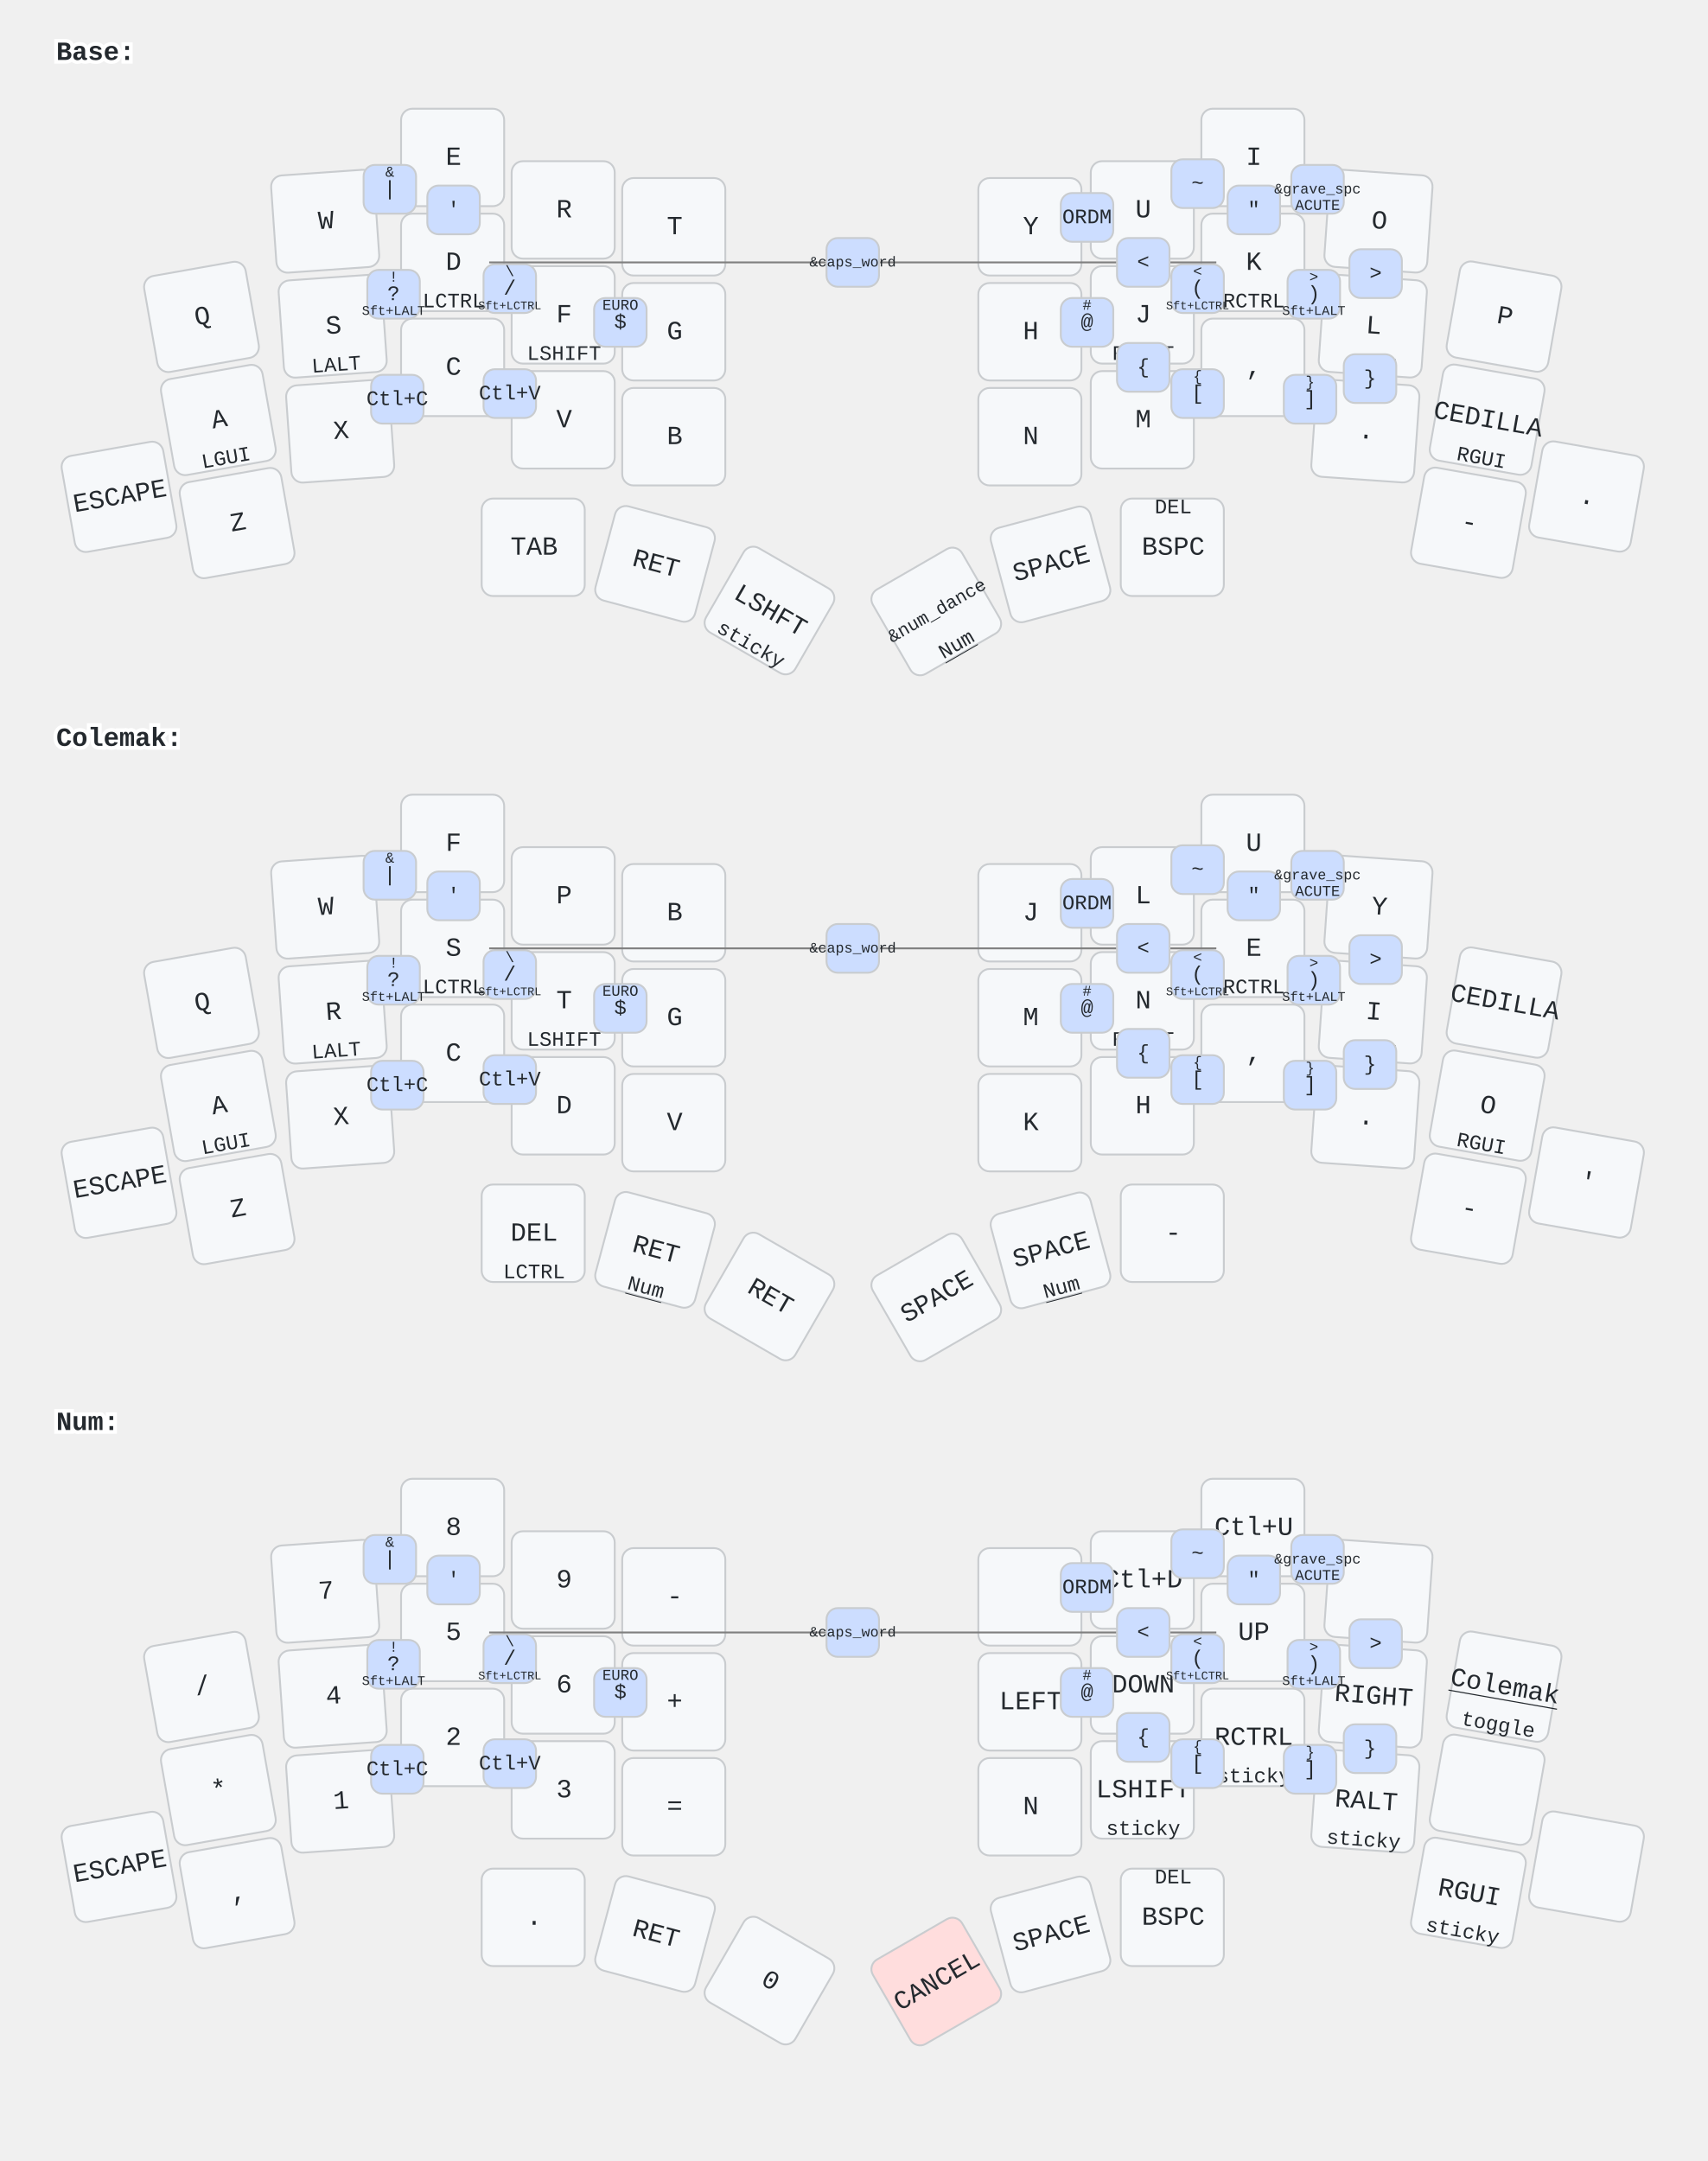
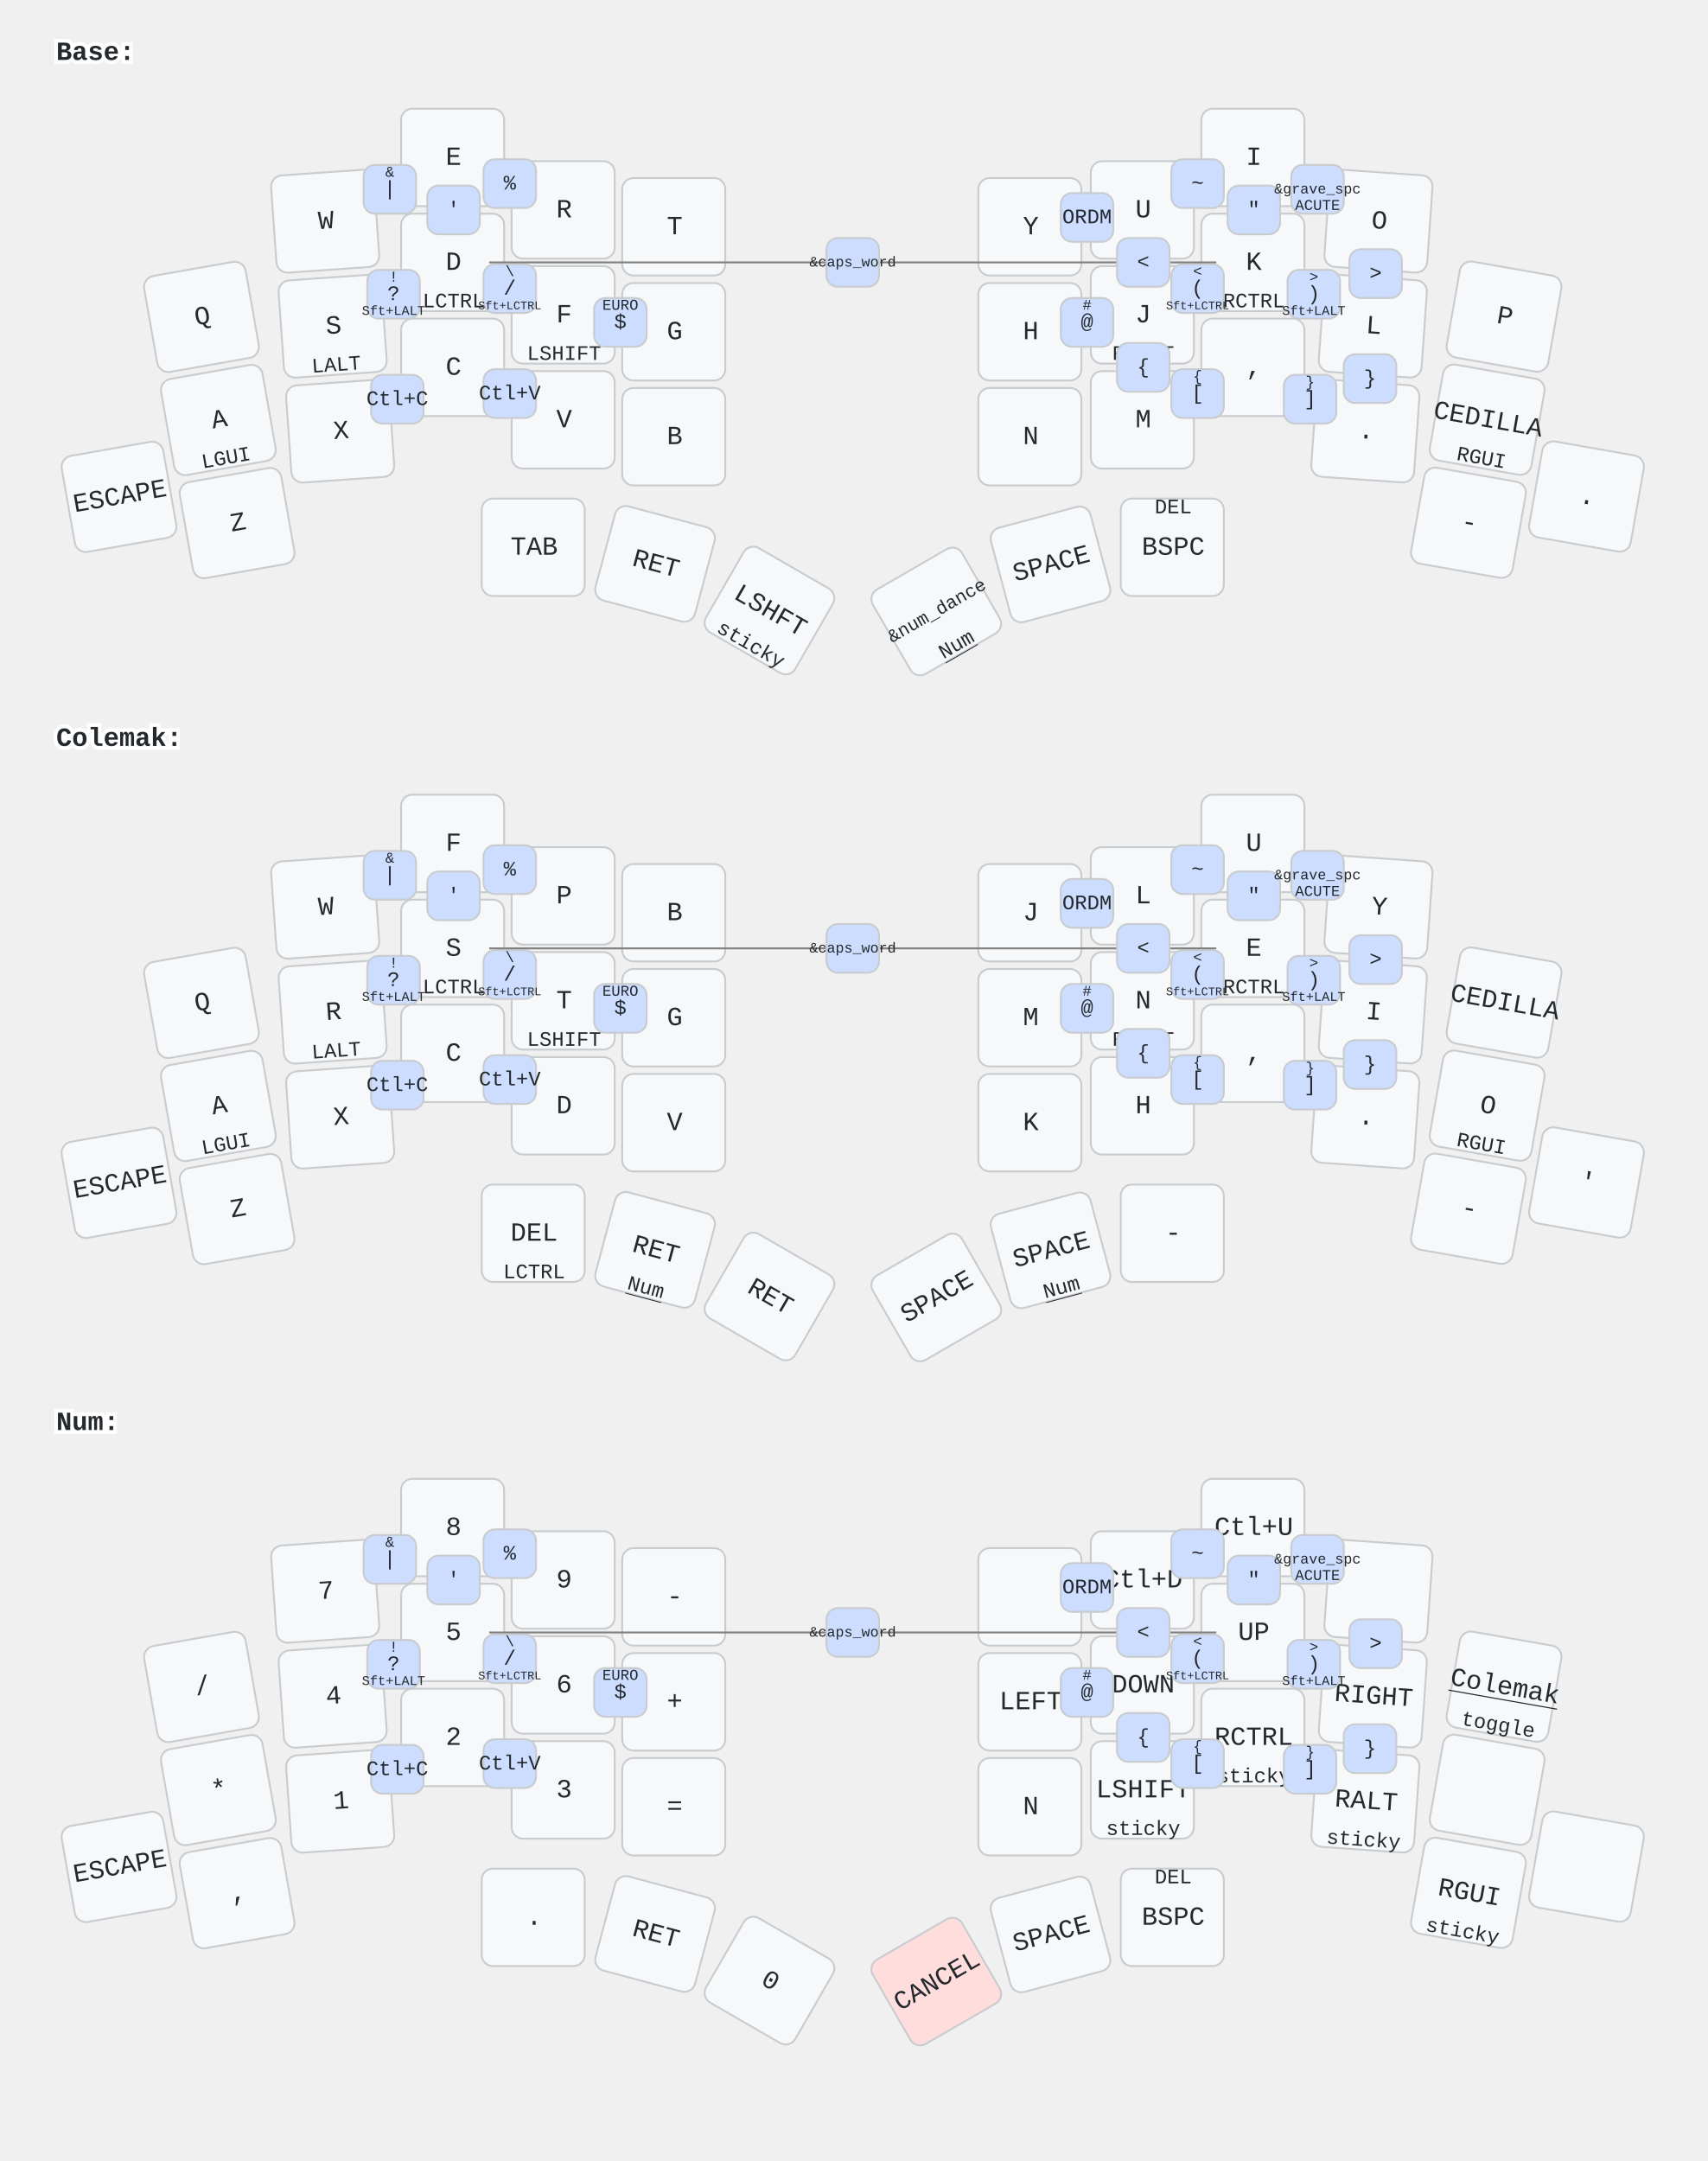
<svg xmlns="http://www.w3.org/2000/svg" width="911" height="1153" viewBox="0 0 911 1153" class="keymap">
  <style>/* inherit to force styles through use tags */
svg path {
    fill: inherit;
}

/* font and background color specifications */
svg.keymap {
    font-family: SFMono-Regular,Consolas,Liberation Mono,Menlo,monospace;
    font-size: 14px;
    font-kerning: normal;
    text-rendering: optimizeLegibility;
    fill: #24292e;
}

/* default key styling */
rect.key {
    fill: #f6f8fa;
}

rect.key, rect.combo {
    stroke: #c9cccf;
    stroke-width: 1;
}

/* default key side styling, only used is draw_key_sides is set */
rect.side {
    filter: brightness(90%);
}

/* color accent for combo boxes */
rect.combo, rect.combo-separate {
    fill: #cdf;
}

/* color accent for held keys */
rect.held, rect.combo.held {
    fill: #fdd;
}

/* color accent for ghost (optional) keys */
rect.ghost, rect.combo.ghost {
    stroke-dasharray: 4, 4;
    stroke-width: 2;
}

text {
    text-anchor: middle;
    dominant-baseline: middle;
}

/* styling for layer labels */
text.label {
    font-weight: bold;
    text-anchor: start;
    stroke: white;
    stroke-width: 4;
    paint-order: stroke;
}

/* styling for optional footer */
text.footer {
    text-anchor: end;
    dominant-baseline: auto;
    stroke: white;
    stroke-width: 4;
    paint-order: stroke;
}

/* styling for combo tap, and key non-tap label text */
text.combo, text.hold, text.shifted, text.left, text.right {
    font-size: 11px;
}

text.hold {
    text-anchor: middle;
    dominant-baseline: auto;
}

text.shifted {
    text-anchor: middle;
    dominant-baseline: hanging;
}

text.left {
    text-anchor: start;
}

text.right {
    text-anchor: end;
}

text.layer-activator {
    text-decoration: underline;
}

/* styling for hold/shifted label text in combo box */
text.combo.hold, text.combo.shifted, text.combo.left, text.combo.right {
    font-size: 8px;
}

/* lighter symbol for transparent keys */
text.trans {
    fill: #7b7e81;
}

/* styling for combo dendrons */
path.combo {
    stroke-width: 1;
    stroke: gray;
    fill: none;
}

/* Start Tabler Icons Cleanup */
/* cannot use height/width with glyphs */
.icon-tabler &gt; path {
    fill: inherit;
    stroke: inherit;
    stroke-width: 2;
}
/* hide tabler's default box */
.icon-tabler &gt; path[stroke="none"][fill="none"] {
    visibility: hidden;
}
/* End Tabler Icons Cleanup */
</style>
  <g transform="translate(30, 0)" class="layer-Base">
    <text x="0" y="28" class="label" id="Base">Base:</text>
    <g transform="translate(0, 56)">
      <g transform="translate(78, 113) rotate(-10.0)" class="key keypos-0">
        <rect rx="6" ry="6" x="-28" y="-26" width="55" height="52" class="key" />
        <text x="0" y="0" class="key tap">Q</text>
      </g>
      <g transform="translate(144, 62) rotate(-4.0)" class="key keypos-1">
        <rect rx="6" ry="6" x="-28" y="-26" width="55" height="52" class="key" />
        <text x="0" y="0" class="key tap">W</text>
      </g>
      <g transform="translate(212, 28)" class="key keypos-2">
        <rect rx="6" ry="6" x="-28" y="-26" width="55" height="52" class="key" />
        <text x="0" y="0" class="key tap">E</text>
      </g>
      <g transform="translate(271, 56)" class="key keypos-3">
        <rect rx="6" ry="6" x="-28" y="-26" width="55" height="52" class="key" />
        <text x="0" y="0" class="key tap">R</text>
      </g>
      <g transform="translate(330, 65)" class="key keypos-4">
        <rect rx="6" ry="6" x="-28" y="-26" width="55" height="52" class="key" />
        <text x="0" y="0" class="key tap">T</text>
      </g>
      <g transform="translate(520, 65)" class="key keypos-5">
        <rect rx="6" ry="6" x="-28" y="-26" width="55" height="52" class="key" />
        <text x="0" y="0" class="key tap">Y</text>
      </g>
      <g transform="translate(580, 56)" class="key keypos-6">
        <rect rx="6" ry="6" x="-28" y="-26" width="55" height="52" class="key" />
        <text x="0" y="0" class="key tap">U</text>
      </g>
      <g transform="translate(639, 28)" class="key keypos-7">
        <rect rx="6" ry="6" x="-28" y="-26" width="55" height="52" class="key" />
        <text x="0" y="0" class="key tap">I</text>
      </g>
      <g transform="translate(706, 62) rotate(4.0)" class="key keypos-8">
        <rect rx="6" ry="6" x="-28" y="-26" width="55" height="52" class="key" />
        <text x="0" y="0" class="key tap">O</text>
      </g>
      <g transform="translate(773, 113) rotate(10.0)" class="key keypos-9">
        <rect rx="6" ry="6" x="-28" y="-26" width="55" height="52" class="key" />
        <text x="0" y="0" class="key tap">P</text>
      </g>
      <g transform="translate(87, 168) rotate(-10.0)" class="key keypos-10">
        <rect rx="6" ry="6" x="-28" y="-26" width="55" height="52" class="key" />
        <text x="0" y="0" class="key tap">A</text>
        <text x="0" y="24" class="key hold">LGUI</text>
      </g>
      <g transform="translate(148, 118) rotate(-4.0)" class="key keypos-11">
        <rect rx="6" ry="6" x="-28" y="-26" width="55" height="52" class="key" />
        <text x="0" y="0" class="key tap">S</text>
        <text x="0" y="24" class="key hold">LALT</text>
      </g>
      <g transform="translate(212, 84)" class="key keypos-12">
        <rect rx="6" ry="6" x="-28" y="-26" width="55" height="52" class="key" />
        <text x="0" y="0" class="key tap">D</text>
        <text x="0" y="24" class="key hold">LCTRL</text>
      </g>
      <g transform="translate(271, 112)" class="key keypos-13">
        <rect rx="6" ry="6" x="-28" y="-26" width="55" height="52" class="key" />
        <text x="0" y="0" class="key tap">F</text>
        <text x="0" y="24" class="key hold">LSHIFT</text>
      </g>
      <g transform="translate(330, 121)" class="key keypos-14">
        <rect rx="6" ry="6" x="-28" y="-26" width="55" height="52" class="key" />
        <text x="0" y="0" class="key tap">G</text>
      </g>
      <g transform="translate(520, 121)" class="key keypos-15">
        <rect rx="6" ry="6" x="-28" y="-26" width="55" height="52" class="key" />
        <text x="0" y="0" class="key tap">H</text>
      </g>
      <g transform="translate(580, 112)" class="key keypos-16">
        <rect rx="6" ry="6" x="-28" y="-26" width="55" height="52" class="key" />
        <text x="0" y="0" class="key tap">J</text>
        <text x="0" y="24" class="key hold">RSHFT</text>
      </g>
      <g transform="translate(639, 84)" class="key keypos-17">
        <rect rx="6" ry="6" x="-28" y="-26" width="55" height="52" class="key" />
        <text x="0" y="0" class="key tap">K</text>
        <text x="0" y="24" class="key hold">RCTRL</text>
      </g>
      <g transform="translate(703, 118) rotate(4.0)" class="key keypos-18">
        <rect rx="6" ry="6" x="-28" y="-26" width="55" height="52" class="key" />
        <text x="0" y="0" class="key tap">L</text>
        <text x="0" y="24" class="key hold">LALT</text>
      </g>
      <g transform="translate(764, 168) rotate(10.0)" class="key keypos-19">
        <rect rx="6" ry="6" x="-28" y="-26" width="55" height="52" class="key" />
        <text x="0" y="0" class="key tap">CEDILLA</text>
        <text x="0" y="24" class="key hold">RGUI</text>
      </g>
      <g transform="translate(34, 209) rotate(-10.0)" class="key keypos-20">
        <rect rx="6" ry="6" x="-28" y="-26" width="55" height="52" class="key" />
        <text x="0" y="0" class="key tap">ESCAPE</text>
      </g>
      <g transform="translate(97, 223) rotate(-10.0)" class="key keypos-21">
        <rect rx="6" ry="6" x="-28" y="-26" width="55" height="52" class="key" />
        <text x="0" y="0" class="key tap">Z</text>
      </g>
      <g transform="translate(152, 174) rotate(-4.0)" class="key keypos-22">
        <rect rx="6" ry="6" x="-28" y="-26" width="55" height="52" class="key" />
        <text x="0" y="0" class="key tap">X</text>
      </g>
      <g transform="translate(212, 140)" class="key keypos-23">
        <rect rx="6" ry="6" x="-28" y="-26" width="55" height="52" class="key" />
        <text x="0" y="0" class="key tap">C</text>
      </g>
      <g transform="translate(271, 168)" class="key keypos-24">
        <rect rx="6" ry="6" x="-28" y="-26" width="55" height="52" class="key" />
        <text x="0" y="0" class="key tap">V</text>
      </g>
      <g transform="translate(330, 177)" class="key keypos-25">
        <rect rx="6" ry="6" x="-28" y="-26" width="55" height="52" class="key" />
        <text x="0" y="0" class="key tap">B</text>
      </g>
      <g transform="translate(520, 177)" class="key keypos-26">
        <rect rx="6" ry="6" x="-28" y="-26" width="55" height="52" class="key" />
        <text x="0" y="0" class="key tap">N</text>
      </g>
      <g transform="translate(580, 168)" class="key keypos-27">
        <rect rx="6" ry="6" x="-28" y="-26" width="55" height="52" class="key" />
        <text x="0" y="0" class="key tap">M</text>
      </g>
      <g transform="translate(639, 140)" class="key keypos-28">
        <rect rx="6" ry="6" x="-28" y="-26" width="55" height="52" class="key" />
        <text x="0" y="0" class="key tap">,</text>
      </g>
      <g transform="translate(699, 174) rotate(4.0)" class="key keypos-29">
        <rect rx="6" ry="6" x="-28" y="-26" width="55" height="52" class="key" />
        <text x="0" y="0" class="key tap">.</text>
      </g>
      <g transform="translate(754, 223) rotate(10.0)" class="key keypos-30">
        <rect rx="6" ry="6" x="-28" y="-26" width="55" height="52" class="key" />
        <text x="0" y="0" class="key tap">-</text>
      </g>
      <g transform="translate(817, 209) rotate(10.0)" class="key keypos-31">
        <rect rx="6" ry="6" x="-28" y="-26" width="55" height="52" class="key" />
        <text x="0" y="0" class="key tap">.</text>
      </g>
      <g transform="translate(255, 236)" class="key keypos-32">
        <rect rx="6" ry="6" x="-28" y="-26" width="55" height="52" class="key" />
        <text x="0" y="0" class="key tap">TAB</text>
      </g>
      <g transform="translate(320, 245) rotate(15.0)" class="key keypos-33">
        <rect rx="6" ry="6" x="-28" y="-26" width="55" height="52" class="key" />
        <text x="0" y="0" class="key tap">RET</text>
      </g>
      <g transform="translate(381, 270) rotate(30.0)" class="key keypos-34">
        <rect rx="6" ry="6" x="-28" y="-26" width="55" height="52" class="key" />
        <text x="0" y="0" class="key tap">LSHFT</text>
        <text x="0" y="24" class="key hold">sticky</text>
      </g>
      <g transform="translate(470, 270) rotate(-30.0)" class="key keypos-35">
        <rect rx="6" ry="6" x="-28" y="-26" width="55" height="52" class="key" />
        <text x="0" y="0" class="key tap">
          <tspan style="font-size: 70%">&amp;num_dance</tspan>
        </text>
        <a href="#Num">
          <text x="0" y="24" class="key hold layer-activator">Num</text>
        </a>
      </g>
      <g transform="translate(531, 245) rotate(-15.0)" class="key keypos-36">
        <rect rx="6" ry="6" x="-28" y="-26" width="55" height="52" class="key" />
        <text x="0" y="0" class="key tap">SPACE</text>
      </g>
      <g transform="translate(596, 236)" class="key keypos-37">
        <rect rx="6" ry="6" x="-28" y="-26" width="55" height="52" class="key" />
        <text x="0" y="0" class="key tap">BSPC</text>
        <text x="0" y="-24" class="key shifted">DEL</text>
      </g>
      <g class="combo combopos-0">
        <rect rx="6" ry="6" x="166" y="88" width="28" height="26" class="combo" />
        <text x="180" y="101" class="combo tap">?</text>
        <text x="180" y="112" class="combo hold">
          <tspan style="font-size: 88%">Sft+LALT</tspan>
        </text>
        <text x="180" y="90" class="combo shifted">!</text>
      </g>
      <g class="combo combopos-1">
        <rect rx="6" ry="6" x="228" y="85" width="28" height="26" class="combo" />
        <text x="242" y="98" class="combo tap">/</text>
        <text x="242" y="109" class="combo hold">
          <tspan style="font-size: 78%">Sft+LCTRL</tspan>
        </text>
        <text x="242" y="87" class="combo shifted">\</text>
      </g>
      <g class="combo combopos-2">
        <rect rx="6" ry="6" x="168" y="144" width="28" height="26" class="combo" />
        <text x="182" y="157" class="combo tap">Ctl+C</text>
      </g>
      <g class="combo combopos-3">
        <rect rx="6" ry="6" x="228" y="141" width="28" height="26" class="combo" />
        <text x="242" y="154" class="combo tap">Ctl+V</text>
      </g>
      <g class="combo combopos-4">
        <rect rx="6" ry="6" x="595" y="85" width="28" height="26" class="combo" />
        <text x="609" y="98" class="combo tap">(</text>
        <text x="609" y="109" class="combo hold">
          <tspan style="font-size: 78%">Sft+LCTRL</tspan>
        </text>
        <text x="609" y="87" class="combo shifted">&lt;</text>
      </g>
      <g class="combo combopos-5">
        <rect rx="6" ry="6" x="657" y="88" width="28" height="26" class="combo" />
        <text x="671" y="101" class="combo tap">)</text>
        <text x="671" y="112" class="combo hold">
          <tspan style="font-size: 88%">Sft+LALT</tspan>
        </text>
        <text x="671" y="90" class="combo shifted">&gt;</text>
      </g>
      <g class="combo combopos-6">
        <rect rx="6" ry="6" x="595" y="141" width="28" height="26" class="combo" />
        <text x="609" y="154" class="combo tap">[</text>
        <text x="609" y="143" class="combo shifted">{</text>
      </g>
      <g class="combo combopos-7">
        <rect rx="6" ry="6" x="655" y="144" width="28" height="26" class="combo" />
        <text x="669" y="157" class="combo tap">]</text>
        <text x="669" y="146" class="combo shifted">}</text>
      </g>
      <g class="combo combopos-8">
+         <rect rx="6" ry="6" x="228" y="29" width="28" height="26" class="combo" />
+         <text x="242" y="42" class="combo tap">%</text>
+       </g>
+       <g class="combo combopos-9">
        <rect rx="6" ry="6" x="198" y="43" width="28" height="26" class="combo" />
        <text x="212" y="56" class="combo tap">'</text>
      </g>
-       <g class="combo combopos-9">
+       <g class="combo combopos-10">
        <rect rx="6" ry="6" x="625" y="43" width="28" height="26" class="combo" />
        <text x="639" y="56" class="combo tap">"</text>
      </g>
-       <g class="combo combopos-10">
+       <g class="combo combopos-11">
        <path d="M425,84 l-194,0" class="combo" />
        <path d="M425,84 l194,0" class="combo" />
        <rect rx="6" ry="6" x="411" y="71" width="28" height="26" class="combo" />
        <text x="425" y="84" class="combo tap">
          <tspan style="font-size: 70%">&amp;caps_word</tspan>
        </text>
      </g>
-       <g class="combo combopos-11">
+       <g class="combo combopos-12">
        <rect rx="6" ry="6" x="164" y="32" width="28" height="26" class="combo" />
        <text x="178" y="45" class="combo tap">|</text>
        <text x="178" y="34" class="combo shifted">&amp;</text>
      </g>
-       <g class="combo combopos-12">
+       <g class="combo combopos-13">
        <rect rx="6" ry="6" x="287" y="103" width="28" height="26" class="combo" />
        <text x="301" y="116" class="combo tap">$</text>
        <text x="301" y="105" class="combo shifted">EURO</text>
      </g>
-       <g class="combo combopos-13">
+       <g class="combo combopos-14">
        <rect rx="6" ry="6" x="536" y="103" width="28" height="26" class="combo" />
        <text x="550" y="116" class="combo tap">@</text>
        <text x="550" y="105" class="combo shifted">#</text>
      </g>
-       <g class="combo combopos-14">
+       <g class="combo combopos-15">
        <rect rx="6" ry="6" x="536" y="47" width="28" height="26" class="combo" />
        <text x="550" y="60" class="combo tap">ORDM</text>
      </g>
-       <g class="combo combopos-15">
+       <g class="combo combopos-16">
        <rect rx="6" ry="6" x="595" y="29" width="28" height="26" class="combo" />
        <text x="609" y="42" class="combo tap">~</text>
      </g>
-       <g class="combo combopos-16">
+       <g class="combo combopos-17">
        <rect rx="6" ry="6" x="566" y="71" width="28" height="26" class="combo" />
        <text x="580" y="84" class="combo tap">&lt;</text>
      </g>
-       <g class="combo combopos-17">
+       <g class="combo combopos-18">
        <rect rx="6" ry="6" x="690" y="77" width="28" height="26" class="combo" />
        <text x="704" y="90" class="combo tap">&gt;</text>
      </g>
-       <g class="combo combopos-18">
+       <g class="combo combopos-19">
        <rect rx="6" ry="6" x="566" y="127" width="28" height="26" class="combo" />
        <text x="580" y="140" class="combo tap">{</text>
      </g>
-       <g class="combo combopos-19">
+       <g class="combo combopos-20">
        <rect rx="6" ry="6" x="687" y="133" width="28" height="26" class="combo" />
        <text x="701" y="146" class="combo tap">}</text>
      </g>
-       <g class="combo combopos-20">
+       <g class="combo combopos-21">
        <rect rx="6" ry="6" x="659" y="32" width="28" height="26" class="combo" />
        <text x="673" y="45" class="combo tap">
          <tspan style="font-size: 70%">&amp;grave_spc</tspan>
        </text>
        <text x="673" y="56" class="combo hold">ACUTE</text>
      </g>
    </g>
  </g>
  <g transform="translate(30, 366)" class="layer-Colemak">
    <text x="0" y="28" class="label" id="Colemak">Colemak:</text>
    <g transform="translate(0, 56)">
      <g transform="translate(78, 113) rotate(-10.0)" class="key keypos-0">
        <rect rx="6" ry="6" x="-28" y="-26" width="55" height="52" class="key" />
        <text x="0" y="0" class="key tap">Q</text>
      </g>
      <g transform="translate(144, 62) rotate(-4.0)" class="key keypos-1">
        <rect rx="6" ry="6" x="-28" y="-26" width="55" height="52" class="key" />
        <text x="0" y="0" class="key tap">W</text>
      </g>
      <g transform="translate(212, 28)" class="key keypos-2">
        <rect rx="6" ry="6" x="-28" y="-26" width="55" height="52" class="key" />
        <text x="0" y="0" class="key tap">F</text>
      </g>
      <g transform="translate(271, 56)" class="key keypos-3">
        <rect rx="6" ry="6" x="-28" y="-26" width="55" height="52" class="key" />
        <text x="0" y="0" class="key tap">P</text>
      </g>
      <g transform="translate(330, 65)" class="key keypos-4">
        <rect rx="6" ry="6" x="-28" y="-26" width="55" height="52" class="key" />
        <text x="0" y="0" class="key tap">B</text>
      </g>
      <g transform="translate(520, 65)" class="key keypos-5">
        <rect rx="6" ry="6" x="-28" y="-26" width="55" height="52" class="key" />
        <text x="0" y="0" class="key tap">J</text>
      </g>
      <g transform="translate(580, 56)" class="key keypos-6">
        <rect rx="6" ry="6" x="-28" y="-26" width="55" height="52" class="key" />
        <text x="0" y="0" class="key tap">L</text>
      </g>
      <g transform="translate(639, 28)" class="key keypos-7">
        <rect rx="6" ry="6" x="-28" y="-26" width="55" height="52" class="key" />
        <text x="0" y="0" class="key tap">U</text>
      </g>
      <g transform="translate(706, 62) rotate(4.0)" class="key keypos-8">
        <rect rx="6" ry="6" x="-28" y="-26" width="55" height="52" class="key" />
        <text x="0" y="0" class="key tap">Y</text>
      </g>
      <g transform="translate(773, 113) rotate(10.0)" class="key keypos-9">
        <rect rx="6" ry="6" x="-28" y="-26" width="55" height="52" class="key" />
        <text x="0" y="0" class="key tap">CEDILLA</text>
      </g>
      <g transform="translate(87, 168) rotate(-10.0)" class="key keypos-10">
        <rect rx="6" ry="6" x="-28" y="-26" width="55" height="52" class="key" />
        <text x="0" y="0" class="key tap">A</text>
        <text x="0" y="24" class="key hold">LGUI</text>
      </g>
      <g transform="translate(148, 118) rotate(-4.0)" class="key keypos-11">
        <rect rx="6" ry="6" x="-28" y="-26" width="55" height="52" class="key" />
        <text x="0" y="0" class="key tap">R</text>
        <text x="0" y="24" class="key hold">LALT</text>
      </g>
      <g transform="translate(212, 84)" class="key keypos-12">
        <rect rx="6" ry="6" x="-28" y="-26" width="55" height="52" class="key" />
        <text x="0" y="0" class="key tap">S</text>
        <text x="0" y="24" class="key hold">LCTRL</text>
      </g>
      <g transform="translate(271, 112)" class="key keypos-13">
        <rect rx="6" ry="6" x="-28" y="-26" width="55" height="52" class="key" />
        <text x="0" y="0" class="key tap">T</text>
        <text x="0" y="24" class="key hold">LSHIFT</text>
      </g>
      <g transform="translate(330, 121)" class="key keypos-14">
        <rect rx="6" ry="6" x="-28" y="-26" width="55" height="52" class="key" />
        <text x="0" y="0" class="key tap">G</text>
      </g>
      <g transform="translate(520, 121)" class="key keypos-15">
        <rect rx="6" ry="6" x="-28" y="-26" width="55" height="52" class="key" />
        <text x="0" y="0" class="key tap">M</text>
      </g>
      <g transform="translate(580, 112)" class="key keypos-16">
        <rect rx="6" ry="6" x="-28" y="-26" width="55" height="52" class="key" />
        <text x="0" y="0" class="key tap">N</text>
        <text x="0" y="24" class="key hold">RSHFT</text>
      </g>
      <g transform="translate(639, 84)" class="key keypos-17">
        <rect rx="6" ry="6" x="-28" y="-26" width="55" height="52" class="key" />
        <text x="0" y="0" class="key tap">E</text>
        <text x="0" y="24" class="key hold">RCTRL</text>
      </g>
      <g transform="translate(703, 118) rotate(4.0)" class="key keypos-18">
        <rect rx="6" ry="6" x="-28" y="-26" width="55" height="52" class="key" />
        <text x="0" y="0" class="key tap">I</text>
        <text x="0" y="24" class="key hold">LALT</text>
      </g>
      <g transform="translate(764, 168) rotate(10.0)" class="key keypos-19">
        <rect rx="6" ry="6" x="-28" y="-26" width="55" height="52" class="key" />
        <text x="0" y="0" class="key tap">O</text>
        <text x="0" y="24" class="key hold">RGUI</text>
      </g>
      <g transform="translate(34, 209) rotate(-10.0)" class="key keypos-20">
        <rect rx="6" ry="6" x="-28" y="-26" width="55" height="52" class="key" />
        <text x="0" y="0" class="key tap">ESCAPE</text>
      </g>
      <g transform="translate(97, 223) rotate(-10.0)" class="key keypos-21">
        <rect rx="6" ry="6" x="-28" y="-26" width="55" height="52" class="key" />
        <text x="0" y="0" class="key tap">Z</text>
      </g>
      <g transform="translate(152, 174) rotate(-4.0)" class="key keypos-22">
        <rect rx="6" ry="6" x="-28" y="-26" width="55" height="52" class="key" />
        <text x="0" y="0" class="key tap">X</text>
      </g>
      <g transform="translate(212, 140)" class="key keypos-23">
        <rect rx="6" ry="6" x="-28" y="-26" width="55" height="52" class="key" />
        <text x="0" y="0" class="key tap">C</text>
      </g>
      <g transform="translate(271, 168)" class="key keypos-24">
        <rect rx="6" ry="6" x="-28" y="-26" width="55" height="52" class="key" />
        <text x="0" y="0" class="key tap">D</text>
      </g>
      <g transform="translate(330, 177)" class="key keypos-25">
        <rect rx="6" ry="6" x="-28" y="-26" width="55" height="52" class="key" />
        <text x="0" y="0" class="key tap">V</text>
      </g>
      <g transform="translate(520, 177)" class="key keypos-26">
        <rect rx="6" ry="6" x="-28" y="-26" width="55" height="52" class="key" />
        <text x="0" y="0" class="key tap">K</text>
      </g>
      <g transform="translate(580, 168)" class="key keypos-27">
        <rect rx="6" ry="6" x="-28" y="-26" width="55" height="52" class="key" />
        <text x="0" y="0" class="key tap">H</text>
      </g>
      <g transform="translate(639, 140)" class="key keypos-28">
        <rect rx="6" ry="6" x="-28" y="-26" width="55" height="52" class="key" />
        <text x="0" y="0" class="key tap">,</text>
      </g>
      <g transform="translate(699, 174) rotate(4.0)" class="key keypos-29">
        <rect rx="6" ry="6" x="-28" y="-26" width="55" height="52" class="key" />
        <text x="0" y="0" class="key tap">.</text>
      </g>
      <g transform="translate(754, 223) rotate(10.0)" class="key keypos-30">
        <rect rx="6" ry="6" x="-28" y="-26" width="55" height="52" class="key" />
        <text x="0" y="0" class="key tap">-</text>
      </g>
      <g transform="translate(817, 209) rotate(10.0)" class="key keypos-31">
        <rect rx="6" ry="6" x="-28" y="-26" width="55" height="52" class="key" />
        <text x="0" y="0" class="key tap">'</text>
      </g>
      <g transform="translate(255, 236)" class="key keypos-32">
        <rect rx="6" ry="6" x="-28" y="-26" width="55" height="52" class="key" />
        <text x="0" y="0" class="key tap">DEL</text>
        <text x="0" y="24" class="key hold">LCTRL</text>
      </g>
      <g transform="translate(320, 245) rotate(15.0)" class="key keypos-33">
        <rect rx="6" ry="6" x="-28" y="-26" width="55" height="52" class="key" />
        <text x="0" y="0" class="key tap">RET</text>
        <a href="#Num">
          <text x="0" y="24" class="key hold layer-activator">Num</text>
        </a>
      </g>
      <g transform="translate(381, 270) rotate(30.0)" class="key keypos-34">
        <rect rx="6" ry="6" x="-28" y="-26" width="55" height="52" class="key" />
        <text x="0" y="0" class="key tap">RET</text>
      </g>
      <g transform="translate(470, 270) rotate(-30.0)" class="key keypos-35">
        <rect rx="6" ry="6" x="-28" y="-26" width="55" height="52" class="key" />
        <text x="0" y="0" class="key tap">SPACE</text>
      </g>
      <g transform="translate(531, 245) rotate(-15.0)" class="key keypos-36">
        <rect rx="6" ry="6" x="-28" y="-26" width="55" height="52" class="key" />
        <text x="0" y="0" class="key tap">SPACE</text>
        <a href="#Num">
          <text x="0" y="24" class="key hold layer-activator">Num</text>
        </a>
      </g>
      <g transform="translate(596, 236)" class="key keypos-37">
        <rect rx="6" ry="6" x="-28" y="-26" width="55" height="52" class="key" />
        <text x="0" y="0" class="key tap">-</text>
      </g>
      <g class="combo combopos-0">
        <rect rx="6" ry="6" x="166" y="88" width="28" height="26" class="combo" />
        <text x="180" y="101" class="combo tap">?</text>
        <text x="180" y="112" class="combo hold">
          <tspan style="font-size: 88%">Sft+LALT</tspan>
        </text>
        <text x="180" y="90" class="combo shifted">!</text>
      </g>
      <g class="combo combopos-1">
        <rect rx="6" ry="6" x="228" y="85" width="28" height="26" class="combo" />
        <text x="242" y="98" class="combo tap">/</text>
        <text x="242" y="109" class="combo hold">
          <tspan style="font-size: 78%">Sft+LCTRL</tspan>
        </text>
        <text x="242" y="87" class="combo shifted">\</text>
      </g>
      <g class="combo combopos-2">
        <rect rx="6" ry="6" x="168" y="144" width="28" height="26" class="combo" />
        <text x="182" y="157" class="combo tap">Ctl+C</text>
      </g>
      <g class="combo combopos-3">
        <rect rx="6" ry="6" x="228" y="141" width="28" height="26" class="combo" />
        <text x="242" y="154" class="combo tap">Ctl+V</text>
      </g>
      <g class="combo combopos-4">
        <rect rx="6" ry="6" x="595" y="85" width="28" height="26" class="combo" />
        <text x="609" y="98" class="combo tap">(</text>
        <text x="609" y="109" class="combo hold">
          <tspan style="font-size: 78%">Sft+LCTRL</tspan>
        </text>
        <text x="609" y="87" class="combo shifted">&lt;</text>
      </g>
      <g class="combo combopos-5">
        <rect rx="6" ry="6" x="657" y="88" width="28" height="26" class="combo" />
        <text x="671" y="101" class="combo tap">)</text>
        <text x="671" y="112" class="combo hold">
          <tspan style="font-size: 88%">Sft+LALT</tspan>
        </text>
        <text x="671" y="90" class="combo shifted">&gt;</text>
      </g>
      <g class="combo combopos-6">
        <rect rx="6" ry="6" x="595" y="141" width="28" height="26" class="combo" />
        <text x="609" y="154" class="combo tap">[</text>
        <text x="609" y="143" class="combo shifted">{</text>
      </g>
      <g class="combo combopos-7">
        <rect rx="6" ry="6" x="655" y="144" width="28" height="26" class="combo" />
        <text x="669" y="157" class="combo tap">]</text>
        <text x="669" y="146" class="combo shifted">}</text>
      </g>
      <g class="combo combopos-8">
+         <rect rx="6" ry="6" x="228" y="29" width="28" height="26" class="combo" />
+         <text x="242" y="42" class="combo tap">%</text>
+       </g>
+       <g class="combo combopos-9">
        <rect rx="6" ry="6" x="198" y="43" width="28" height="26" class="combo" />
        <text x="212" y="56" class="combo tap">'</text>
      </g>
-       <g class="combo combopos-9">
+       <g class="combo combopos-10">
        <rect rx="6" ry="6" x="625" y="43" width="28" height="26" class="combo" />
        <text x="639" y="56" class="combo tap">"</text>
      </g>
-       <g class="combo combopos-10">
+       <g class="combo combopos-11">
        <path d="M425,84 l-194,0" class="combo" />
        <path d="M425,84 l194,0" class="combo" />
        <rect rx="6" ry="6" x="411" y="71" width="28" height="26" class="combo" />
        <text x="425" y="84" class="combo tap">
          <tspan style="font-size: 70%">&amp;caps_word</tspan>
        </text>
      </g>
-       <g class="combo combopos-11">
+       <g class="combo combopos-12">
        <rect rx="6" ry="6" x="164" y="32" width="28" height="26" class="combo" />
        <text x="178" y="45" class="combo tap">|</text>
        <text x="178" y="34" class="combo shifted">&amp;</text>
      </g>
-       <g class="combo combopos-12">
+       <g class="combo combopos-13">
        <rect rx="6" ry="6" x="287" y="103" width="28" height="26" class="combo" />
        <text x="301" y="116" class="combo tap">$</text>
        <text x="301" y="105" class="combo shifted">EURO</text>
      </g>
-       <g class="combo combopos-13">
+       <g class="combo combopos-14">
        <rect rx="6" ry="6" x="536" y="103" width="28" height="26" class="combo" />
        <text x="550" y="116" class="combo tap">@</text>
        <text x="550" y="105" class="combo shifted">#</text>
      </g>
-       <g class="combo combopos-14">
+       <g class="combo combopos-15">
        <rect rx="6" ry="6" x="536" y="47" width="28" height="26" class="combo" />
        <text x="550" y="60" class="combo tap">ORDM</text>
      </g>
-       <g class="combo combopos-15">
+       <g class="combo combopos-16">
        <rect rx="6" ry="6" x="595" y="29" width="28" height="26" class="combo" />
        <text x="609" y="42" class="combo tap">~</text>
      </g>
-       <g class="combo combopos-16">
+       <g class="combo combopos-17">
        <rect rx="6" ry="6" x="566" y="71" width="28" height="26" class="combo" />
        <text x="580" y="84" class="combo tap">&lt;</text>
      </g>
-       <g class="combo combopos-17">
+       <g class="combo combopos-18">
        <rect rx="6" ry="6" x="690" y="77" width="28" height="26" class="combo" />
        <text x="704" y="90" class="combo tap">&gt;</text>
      </g>
-       <g class="combo combopos-18">
+       <g class="combo combopos-19">
        <rect rx="6" ry="6" x="566" y="127" width="28" height="26" class="combo" />
        <text x="580" y="140" class="combo tap">{</text>
      </g>
-       <g class="combo combopos-19">
+       <g class="combo combopos-20">
        <rect rx="6" ry="6" x="687" y="133" width="28" height="26" class="combo" />
        <text x="701" y="146" class="combo tap">}</text>
      </g>
-       <g class="combo combopos-20">
+       <g class="combo combopos-21">
        <rect rx="6" ry="6" x="659" y="32" width="28" height="26" class="combo" />
        <text x="673" y="45" class="combo tap">
          <tspan style="font-size: 70%">&amp;grave_spc</tspan>
        </text>
        <text x="673" y="56" class="combo hold">ACUTE</text>
      </g>
    </g>
  </g>
  <g transform="translate(30, 731)" class="layer-Num">
    <text x="0" y="28" class="label" id="Num">Num:</text>
    <g transform="translate(0, 56)">
      <g transform="translate(78, 113) rotate(-10.0)" class="key keypos-0">
        <rect rx="6" ry="6" x="-28" y="-26" width="55" height="52" class="key" />
        <text x="0" y="0" class="key tap">/</text>
      </g>
      <g transform="translate(144, 62) rotate(-4.0)" class="key keypos-1">
        <rect rx="6" ry="6" x="-28" y="-26" width="55" height="52" class="key" />
        <text x="0" y="0" class="key tap">7</text>
      </g>
      <g transform="translate(212, 28)" class="key keypos-2">
        <rect rx="6" ry="6" x="-28" y="-26" width="55" height="52" class="key" />
        <text x="0" y="0" class="key tap">8</text>
      </g>
      <g transform="translate(271, 56)" class="key keypos-3">
        <rect rx="6" ry="6" x="-28" y="-26" width="55" height="52" class="key" />
        <text x="0" y="0" class="key tap">9</text>
      </g>
      <g transform="translate(330, 65)" class="key keypos-4">
        <rect rx="6" ry="6" x="-28" y="-26" width="55" height="52" class="key" />
        <text x="0" y="0" class="key tap">-</text>
      </g>
      <g transform="translate(520, 65)" class="key keypos-5">
        <rect rx="6" ry="6" x="-28" y="-26" width="55" height="52" class="key" />
      </g>
      <g transform="translate(580, 56)" class="key keypos-6">
        <rect rx="6" ry="6" x="-28" y="-26" width="55" height="52" class="key" />
        <text x="0" y="0" class="key tap">Ctl+D</text>
      </g>
      <g transform="translate(639, 28)" class="key keypos-7">
        <rect rx="6" ry="6" x="-28" y="-26" width="55" height="52" class="key" />
        <text x="0" y="0" class="key tap">Ctl+U</text>
      </g>
      <g transform="translate(706, 62) rotate(4.0)" class="key keypos-8">
        <rect rx="6" ry="6" x="-28" y="-26" width="55" height="52" class="key" />
      </g>
      <g transform="translate(773, 113) rotate(10.0)" class="key keypos-9">
        <rect rx="6" ry="6" x="-28" y="-26" width="55" height="52" class="key" />
        <a href="#Colemak">
          <text x="0" y="0" class="key tap layer-activator">Colemak</text>
        </a>
        <text x="0" y="24" class="key hold">toggle</text>
      </g>
      <g transform="translate(87, 168) rotate(-10.0)" class="key keypos-10">
        <rect rx="6" ry="6" x="-28" y="-26" width="55" height="52" class="key" />
        <text x="0" y="0" class="key tap">*</text>
      </g>
      <g transform="translate(148, 118) rotate(-4.0)" class="key keypos-11">
        <rect rx="6" ry="6" x="-28" y="-26" width="55" height="52" class="key" />
        <text x="0" y="0" class="key tap">4</text>
      </g>
      <g transform="translate(212, 84)" class="key keypos-12">
        <rect rx="6" ry="6" x="-28" y="-26" width="55" height="52" class="key" />
        <text x="0" y="0" class="key tap">5</text>
      </g>
      <g transform="translate(271, 112)" class="key keypos-13">
        <rect rx="6" ry="6" x="-28" y="-26" width="55" height="52" class="key" />
        <text x="0" y="0" class="key tap">6</text>
      </g>
      <g transform="translate(330, 121)" class="key keypos-14">
        <rect rx="6" ry="6" x="-28" y="-26" width="55" height="52" class="key" />
        <text x="0" y="0" class="key tap">+</text>
      </g>
      <g transform="translate(520, 121)" class="key keypos-15">
        <rect rx="6" ry="6" x="-28" y="-26" width="55" height="52" class="key" />
        <text x="0" y="0" class="key tap">LEFT</text>
      </g>
      <g transform="translate(580, 112)" class="key keypos-16">
        <rect rx="6" ry="6" x="-28" y="-26" width="55" height="52" class="key" />
        <text x="0" y="0" class="key tap">DOWN</text>
      </g>
      <g transform="translate(639, 84)" class="key keypos-17">
        <rect rx="6" ry="6" x="-28" y="-26" width="55" height="52" class="key" />
        <text x="0" y="0" class="key tap">UP</text>
      </g>
      <g transform="translate(703, 118) rotate(4.0)" class="key keypos-18">
        <rect rx="6" ry="6" x="-28" y="-26" width="55" height="52" class="key" />
        <text x="0" y="0" class="key tap">RIGHT</text>
      </g>
      <g transform="translate(764, 168) rotate(10.0)" class="key keypos-19">
        <rect rx="6" ry="6" x="-28" y="-26" width="55" height="52" class="key" />
      </g>
      <g transform="translate(34, 209) rotate(-10.0)" class="key keypos-20">
        <rect rx="6" ry="6" x="-28" y="-26" width="55" height="52" class="key" />
        <text x="0" y="0" class="key tap">ESCAPE</text>
      </g>
      <g transform="translate(97, 223) rotate(-10.0)" class="key keypos-21">
        <rect rx="6" ry="6" x="-28" y="-26" width="55" height="52" class="key" />
        <text x="0" y="0" class="key tap">,</text>
      </g>
      <g transform="translate(152, 174) rotate(-4.0)" class="key keypos-22">
        <rect rx="6" ry="6" x="-28" y="-26" width="55" height="52" class="key" />
        <text x="0" y="0" class="key tap">1</text>
      </g>
      <g transform="translate(212, 140)" class="key keypos-23">
        <rect rx="6" ry="6" x="-28" y="-26" width="55" height="52" class="key" />
        <text x="0" y="0" class="key tap">2</text>
      </g>
      <g transform="translate(271, 168)" class="key keypos-24">
        <rect rx="6" ry="6" x="-28" y="-26" width="55" height="52" class="key" />
        <text x="0" y="0" class="key tap">3</text>
      </g>
      <g transform="translate(330, 177)" class="key keypos-25">
        <rect rx="6" ry="6" x="-28" y="-26" width="55" height="52" class="key" />
        <text x="0" y="0" class="key tap">=</text>
      </g>
      <g transform="translate(520, 177)" class="key keypos-26">
        <rect rx="6" ry="6" x="-28" y="-26" width="55" height="52" class="key" />
        <text x="0" y="0" class="key tap">N</text>
      </g>
      <g transform="translate(580, 168)" class="key keypos-27">
        <rect rx="6" ry="6" x="-28" y="-26" width="55" height="52" class="key" />
        <text x="0" y="0" class="key tap">LSHIFT</text>
        <text x="0" y="24" class="key hold">sticky</text>
      </g>
      <g transform="translate(639, 140)" class="key keypos-28">
        <rect rx="6" ry="6" x="-28" y="-26" width="55" height="52" class="key" />
        <text x="0" y="0" class="key tap">RCTRL</text>
        <text x="0" y="24" class="key hold">sticky</text>
      </g>
      <g transform="translate(699, 174) rotate(4.0)" class="key keypos-29">
        <rect rx="6" ry="6" x="-28" y="-26" width="55" height="52" class="key" />
        <text x="0" y="0" class="key tap">RALT</text>
        <text x="0" y="24" class="key hold">sticky</text>
      </g>
      <g transform="translate(754, 223) rotate(10.0)" class="key keypos-30">
        <rect rx="6" ry="6" x="-28" y="-26" width="55" height="52" class="key" />
        <text x="0" y="0" class="key tap">RGUI</text>
        <text x="0" y="24" class="key hold">sticky</text>
      </g>
      <g transform="translate(817, 209) rotate(10.0)" class="key keypos-31">
        <rect rx="6" ry="6" x="-28" y="-26" width="55" height="52" class="key" />
      </g>
      <g transform="translate(255, 236)" class="key keypos-32">
        <rect rx="6" ry="6" x="-28" y="-26" width="55" height="52" class="key" />
        <text x="0" y="0" class="key tap">.</text>
      </g>
      <g transform="translate(320, 245) rotate(15.0)" class="key keypos-33">
        <rect rx="6" ry="6" x="-28" y="-26" width="55" height="52" class="key" />
        <text x="0" y="0" class="key tap">RET</text>
      </g>
      <g transform="translate(381, 270) rotate(30.0)" class="key keypos-34">
        <rect rx="6" ry="6" x="-28" y="-26" width="55" height="52" class="key" />
        <text x="0" y="0" class="key tap">0</text>
      </g>
      <g transform="translate(470, 270) rotate(-30.0)" class="key held keypos-35">
        <rect rx="6" ry="6" x="-28" y="-26" width="55" height="52" class="key held" />
        <text x="0" y="0" class="key held tap">CANCEL</text>
      </g>
      <g transform="translate(531, 245) rotate(-15.0)" class="key keypos-36">
        <rect rx="6" ry="6" x="-28" y="-26" width="55" height="52" class="key" />
        <text x="0" y="0" class="key tap">SPACE</text>
      </g>
      <g transform="translate(596, 236)" class="key keypos-37">
        <rect rx="6" ry="6" x="-28" y="-26" width="55" height="52" class="key" />
        <text x="0" y="0" class="key tap">BSPC</text>
        <text x="0" y="-24" class="key shifted">DEL</text>
      </g>
      <g class="combo combopos-0">
        <rect rx="6" ry="6" x="166" y="88" width="28" height="26" class="combo" />
        <text x="180" y="101" class="combo tap">?</text>
        <text x="180" y="112" class="combo hold">
          <tspan style="font-size: 88%">Sft+LALT</tspan>
        </text>
        <text x="180" y="90" class="combo shifted">!</text>
      </g>
      <g class="combo combopos-1">
        <rect rx="6" ry="6" x="228" y="85" width="28" height="26" class="combo" />
        <text x="242" y="98" class="combo tap">/</text>
        <text x="242" y="109" class="combo hold">
          <tspan style="font-size: 78%">Sft+LCTRL</tspan>
        </text>
        <text x="242" y="87" class="combo shifted">\</text>
      </g>
      <g class="combo combopos-2">
        <rect rx="6" ry="6" x="168" y="144" width="28" height="26" class="combo" />
        <text x="182" y="157" class="combo tap">Ctl+C</text>
      </g>
      <g class="combo combopos-3">
        <rect rx="6" ry="6" x="228" y="141" width="28" height="26" class="combo" />
        <text x="242" y="154" class="combo tap">Ctl+V</text>
      </g>
      <g class="combo combopos-4">
        <rect rx="6" ry="6" x="595" y="85" width="28" height="26" class="combo" />
        <text x="609" y="98" class="combo tap">(</text>
        <text x="609" y="109" class="combo hold">
          <tspan style="font-size: 78%">Sft+LCTRL</tspan>
        </text>
        <text x="609" y="87" class="combo shifted">&lt;</text>
      </g>
      <g class="combo combopos-5">
        <rect rx="6" ry="6" x="657" y="88" width="28" height="26" class="combo" />
        <text x="671" y="101" class="combo tap">)</text>
        <text x="671" y="112" class="combo hold">
          <tspan style="font-size: 88%">Sft+LALT</tspan>
        </text>
        <text x="671" y="90" class="combo shifted">&gt;</text>
      </g>
      <g class="combo combopos-6">
        <rect rx="6" ry="6" x="595" y="141" width="28" height="26" class="combo" />
        <text x="609" y="154" class="combo tap">[</text>
        <text x="609" y="143" class="combo shifted">{</text>
      </g>
      <g class="combo combopos-7">
        <rect rx="6" ry="6" x="655" y="144" width="28" height="26" class="combo" />
        <text x="669" y="157" class="combo tap">]</text>
        <text x="669" y="146" class="combo shifted">}</text>
      </g>
      <g class="combo combopos-8">
+         <rect rx="6" ry="6" x="228" y="29" width="28" height="26" class="combo" />
+         <text x="242" y="42" class="combo tap">%</text>
+       </g>
+       <g class="combo combopos-9">
        <rect rx="6" ry="6" x="198" y="43" width="28" height="26" class="combo" />
        <text x="212" y="56" class="combo tap">'</text>
      </g>
-       <g class="combo combopos-9">
+       <g class="combo combopos-10">
        <rect rx="6" ry="6" x="625" y="43" width="28" height="26" class="combo" />
        <text x="639" y="56" class="combo tap">"</text>
      </g>
-       <g class="combo combopos-10">
+       <g class="combo combopos-11">
        <path d="M425,84 l-194,0" class="combo" />
        <path d="M425,84 l194,0" class="combo" />
        <rect rx="6" ry="6" x="411" y="71" width="28" height="26" class="combo" />
        <text x="425" y="84" class="combo tap">
          <tspan style="font-size: 70%">&amp;caps_word</tspan>
        </text>
      </g>
-       <g class="combo combopos-11">
+       <g class="combo combopos-12">
        <rect rx="6" ry="6" x="164" y="32" width="28" height="26" class="combo" />
        <text x="178" y="45" class="combo tap">|</text>
        <text x="178" y="34" class="combo shifted">&amp;</text>
      </g>
-       <g class="combo combopos-12">
+       <g class="combo combopos-13">
        <rect rx="6" ry="6" x="287" y="103" width="28" height="26" class="combo" />
        <text x="301" y="116" class="combo tap">$</text>
        <text x="301" y="105" class="combo shifted">EURO</text>
      </g>
-       <g class="combo combopos-13">
+       <g class="combo combopos-14">
        <rect rx="6" ry="6" x="536" y="103" width="28" height="26" class="combo" />
        <text x="550" y="116" class="combo tap">@</text>
        <text x="550" y="105" class="combo shifted">#</text>
      </g>
-       <g class="combo combopos-14">
+       <g class="combo combopos-15">
        <rect rx="6" ry="6" x="536" y="47" width="28" height="26" class="combo" />
        <text x="550" y="60" class="combo tap">ORDM</text>
      </g>
-       <g class="combo combopos-15">
+       <g class="combo combopos-16">
        <rect rx="6" ry="6" x="595" y="29" width="28" height="26" class="combo" />
        <text x="609" y="42" class="combo tap">~</text>
      </g>
-       <g class="combo combopos-16">
+       <g class="combo combopos-17">
        <rect rx="6" ry="6" x="566" y="71" width="28" height="26" class="combo" />
        <text x="580" y="84" class="combo tap">&lt;</text>
      </g>
-       <g class="combo combopos-17">
+       <g class="combo combopos-18">
        <rect rx="6" ry="6" x="690" y="77" width="28" height="26" class="combo" />
        <text x="704" y="90" class="combo tap">&gt;</text>
      </g>
-       <g class="combo combopos-18">
+       <g class="combo combopos-19">
        <rect rx="6" ry="6" x="566" y="127" width="28" height="26" class="combo" />
        <text x="580" y="140" class="combo tap">{</text>
      </g>
-       <g class="combo combopos-19">
+       <g class="combo combopos-20">
        <rect rx="6" ry="6" x="687" y="133" width="28" height="26" class="combo" />
        <text x="701" y="146" class="combo tap">}</text>
      </g>
-       <g class="combo combopos-20">
+       <g class="combo combopos-21">
        <rect rx="6" ry="6" x="659" y="32" width="28" height="26" class="combo" />
        <text x="673" y="45" class="combo tap">
          <tspan style="font-size: 70%">&amp;grave_spc</tspan>
        </text>
        <text x="673" y="56" class="combo hold">ACUTE</text>
      </g>
    </g>
  </g>
</svg>
